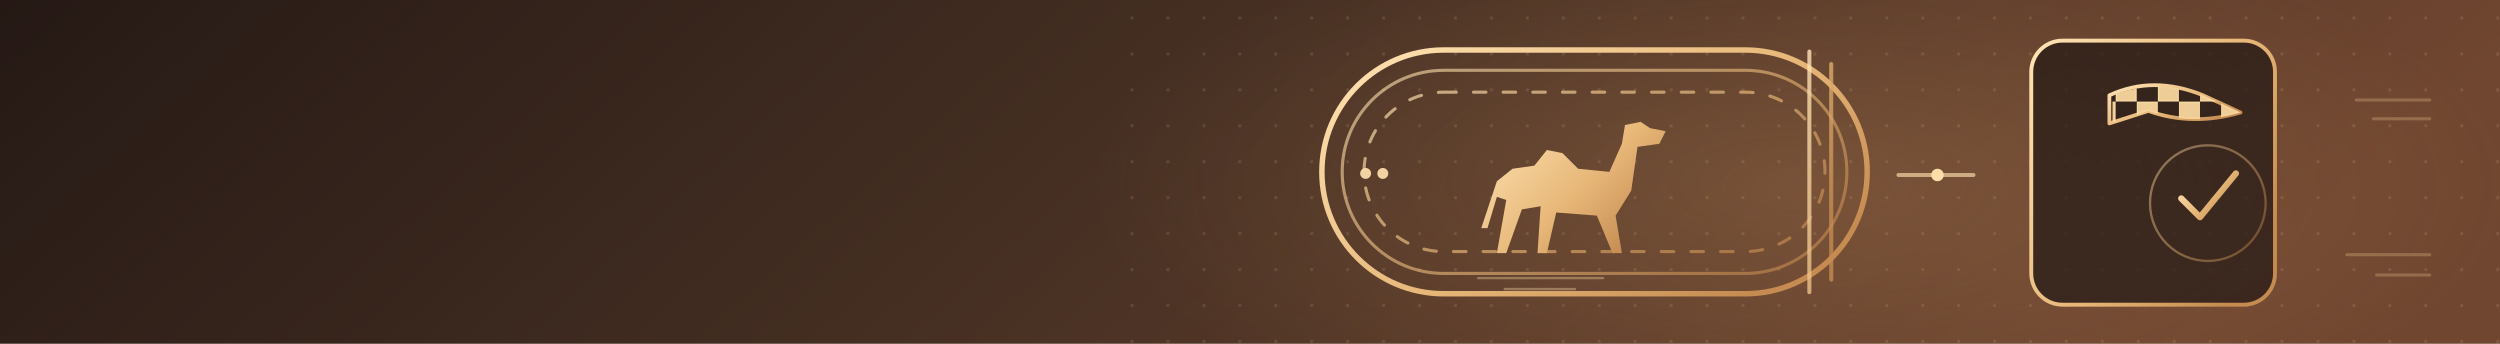
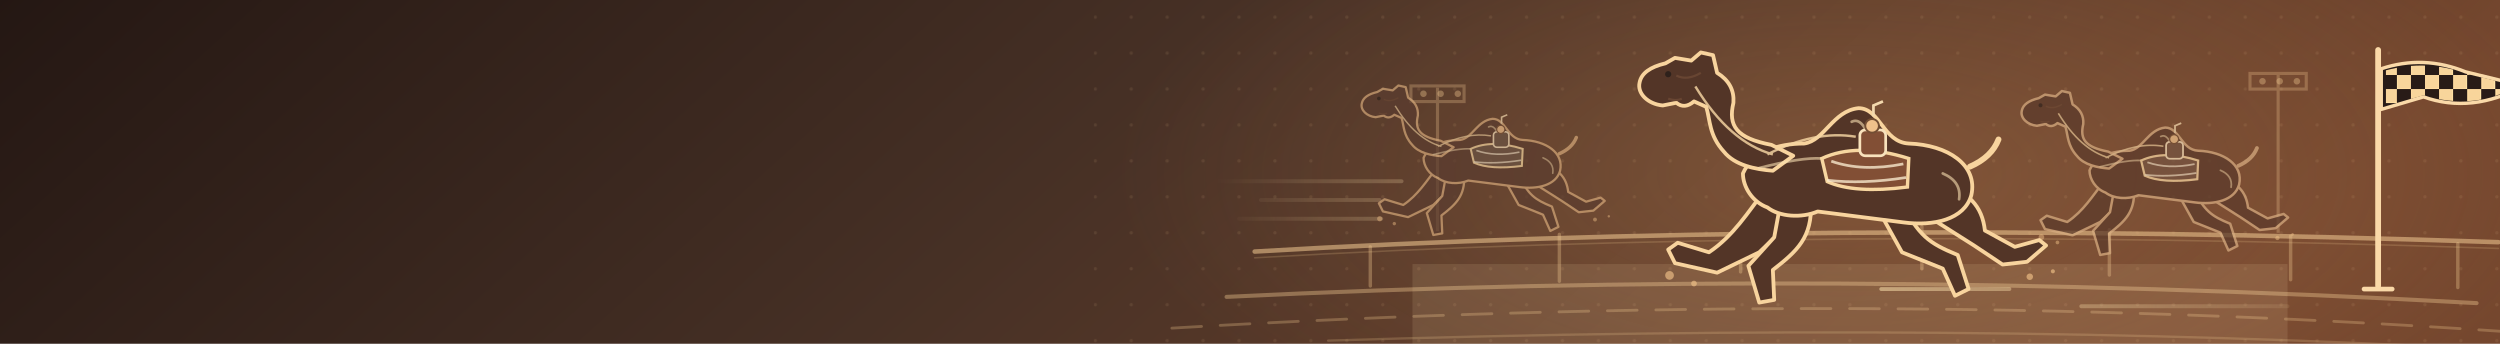
<svg xmlns="http://www.w3.org/2000/svg" viewBox="0 0 1600 220" role="img" aria-labelledby="raceTitle raceDescription">
  <defs>
-     <linearGradient id="brown" x1="0" y1="0" x2="1" y2=".15">
-       <stop stop-color="#251915" />
-       <stop offset=".52" stop-color="#473023" />
-       <stop offset="1" stop-color="#704630" />
+     <linearGradient id="ground" x1="0" y1="0" x2="1" y2=".15">
+       <stop stop-color="#241713" />
+       <stop offset=".48" stop-color="#463025" />
+       <stop offset="1" stop-color="#75472e" />
    </linearGradient>
-     <linearGradient id="gold" x1="0" y1="0" x2="1" y2=".7">
-       <stop stop-color="#ffe4b5" />
-       <stop offset=".6" stop-color="#e7b778" />
-       <stop offset="1" stop-color="#c58b51" />
+     <linearGradient id="bronze" x1="0" y1="0" x2=".7" y2="1">
+       <stop stop-color="#fae1ac" />
+       <stop offset=".5" stop-color="#d7a571" />
+       <stop offset="1" stop-color="#bb824f" />
    </linearGradient>
-     <radialGradient id="glow">
-       <stop stop-color="#e4ac70" stop-opacity=".20" />
-       <stop offset="1" stop-color="#e4ac70" stop-opacity="0" />
+     <linearGradient id="shimmer" x1="0" y1="0" x2="1" y2="0">
+       <stop stop-color="#f8dda9" stop-opacity="0" />
+       <stop offset=".5" stop-color="#f8dda9" stop-opacity=".7" />
+       <stop offset="1" stop-color="#f8dda9" stop-opacity=".10" />
+     </linearGradient>
+     <radialGradient id="halo">
+       <stop stop-color="#de9e64" stop-opacity=".24" />
+       <stop offset="1" stop-color="#d89a66" stop-opacity="0" />
    </radialGradient>
-     <pattern id="grain" patternUnits="userSpaceOnUse" width="23" height="23">
-       <circle cx="11.5" cy="11.5" r="1.1" fill="#f2cc9b" fill-opacity=".13" />
+     <pattern id="dots" width="23" height="23" patternUnits="userSpaceOnUse">
+       <circle cx="11" cy="11" r="1.1" fill="#efc693" fill-opacity=".10" />
    </pattern>
-     <pattern id="checkers" patternUnits="userSpaceOnUse" width="27" height="26">
-       <rect width="13.5" height="13" fill="#f9d59d" />
-       <rect x="13.5" y="13" width="13.5" height="13" fill="#f9d59d" />
+     <pattern id="checks" width="18" height="18" patternUnits="userSpaceOnUse">
+       <rect width="9" height="9" fill="#f8d59b" />
+       <rect x="9" y="9" width="9" height="9" fill="#f8d59b" />
    </pattern>
  </defs>
-   <rect width="1600" height="220" fill="url(#brown)" />
-   <rect x="720" width="880" height="220" fill="url(#grain)" />
-   <ellipse cx="1153" cy="119" rx="457" ry="173" fill="url(#glow)" />
-   <g stroke="url(#gold)" fill="none" stroke-linecap="round" stroke-linejoin="round">
-     <rect x="846" y="32" width="349" height="156" rx="78" stroke-width="3.5" />
-     <rect x="859" y="45" width="323" height="130" rx="65" stroke-width="2" stroke-opacity=".62" />
-     <rect x="873" y="59" width="295" height="102" rx="51" stroke-width="2" stroke-dasharray="8 11" stroke-opacity=".68" />
-     <path d="M1158 33v154M1172 41v138" stroke-opacity=".80" stroke-width="2.6" />
+   <rect width="1600" height="220" fill="url(#ground)" />
+   <rect x="700" width="900" height="220" fill="url(#dots)" />
+   <ellipse cx="1180" cy="111" rx="470" ry="203" fill="url(#halo)" />
+   <g fill="none" stroke="#edc58e" stroke-linecap="round" stroke-linejoin="round">
+     <path d="M803 161 Q1157 140 1599 155" stroke-width="2.9" stroke-opacity=".57" />
+     <path d="M803 165 Q1163 144 1599 159" stroke-width="1" stroke-opacity=".21" />
+     <path d="M877 158v25 M998 150v30 M1114 146v28 M1230 145v27 M1350 147v29 M1466 151v28 M1573 156v28" stroke-width="2.2" stroke-opacity=".35" />
+     <path d="M785 190 Q1170 171 1585 194" stroke-width="2.6" stroke-opacity=".40" />
+     <path d="M750 210 Q1190 184 1600 212" stroke-width="1.8" stroke-dasharray="19 12" stroke-opacity=".30" />
+     <path d="M850 218 Q1260 205 1600 224" stroke-width="1.5" stroke-opacity=".23" />
  </g>
-   <g fill="#f9d9a7" opacity=".96">
-     <circle cx="874" cy="111" r="3.5" />
-     <circle cx="885" cy="111" r="3.5" />
+   <g fill="#f1d3a5" opacity=".13">
+     <path d="M904 169h560v51H904z" />
  </g>
-   <g transform="translate(942 74) scale(2.0)" fill="url(#gold)">
-     <path d="m5 30 3-9 5-4 7-1 4-5 5 1 5 5 10 1 4-9 1-6 5-1 3 2 5 1-2 4-7 1-2 14-5 8 2 12h-3l-5-12-13-1-3 13h-3l1-15-6 1-5 14H8l3-17-3-1-3 10H3Z" />
+   <g stroke="#edc18e" stroke-width="2" fill="none" opacity=".3">
+     <path d="M920 148V56M1458 149V48" />
+     <path d="M903 55h34v10h-34zM1440 47h36v10h-36z" />
  </g>
-   <g stroke="#f9d8a5" stroke-linecap="round" fill="none">
-     <path d="M946 178h80M963 185h45" stroke-width="1.5" stroke-opacity=".37" />
-     <path d="M1215 112h48" stroke-width="2.6" stroke-opacity=".68" />
+   <g fill="#e8c18a" opacity=".4">
+     <circle cx="911" cy="60" r="2.1" />
+     <circle cx="922" cy="60" r="2.1" />
+     <circle cx="933" cy="60" r="2.1" />
+     <circle cx="1448" cy="52" r="2.1" />
+     <circle cx="1459" cy="52" r="2.1" />
+     <circle cx="1470" cy="52" r="2.1" />
  </g>
-   <circle cx="1240" cy="112" r="4" fill="#ffdda7" />
-   <g transform="translate(1300 26)" stroke="url(#gold)" stroke-linejoin="round">
-     <rect x="0" y="0" width="156" height="169" rx="20" fill="#261a16" fill-opacity=".73" stroke-width="2.5" />
-     <path d="M48 22v120" stroke-width="4" stroke-linecap="round" fill="none" />
-     <path d="M50 35Q78 22 110 35L134 46Q103 55 75 45L50 53Z" fill="#34241c" stroke-width="2.4" />
-     <path d="M52 35Q80 24 110 35L134 46Q103 55 75 45L52 53Z" fill="url(#checkers)" opacity=".95" stroke="none" />
-     <path d="M45 145h31" stroke-width="4" stroke-linecap="round" />
-     <path d="M30 149h62" stroke-width="2" stroke-opacity=".62" stroke-linecap="round" />
-     <path d="M96 101l12 12 23-28" stroke-width="4" stroke-linecap="round" fill="none" />
-     <circle cx="113" cy="104" r="37" fill="none" stroke-width="1.5" stroke-opacity=".43" />
+   <g fill="none" stroke="url(#shimmer)" stroke-width="2.5" stroke-linecap="round">
+     <path d="M780 116h117M807 128h76M793 140h91 M1204 185h82M1332 196h132" />
  </g>
-   <g fill="none" stroke="#f5ce94" stroke-width="2" stroke-linecap="round" opacity=".28">
-     <path d="M1508 64h47M1519 76h36M1502 163h53M1521 176h34" />
+   <g transform="translate(857 49) scale(0.52)" opacity="0.69">
+     <g fill="#5a3c2e" stroke="#d6a979" stroke-width="2.8" stroke-linejoin="round" stroke-linecap="round">
+       <path d="M248 107C270 113 280 124 282 142L304 154L322 149L327 153L313 165L295 167L274 153L244 134Z" />
+       <path d="M220 121C234 146 240 151 262 160L270 185L260 190L251 170L221 158L206 131Z" />
+       <path d="M119 114C108 128 97 146 79 158L56 151L49 156L54 166L85 173L116 158L141 134Z" />
+       <path d="M154 122C155 147 144 157 126 171L127 193L116 195L108 168L127 147L132 120Z" />
+       <path d="M104 100 C111 84 130 78 149 78 C164 76 170 54 189 52 C205 52 207 77 226 78 C255 79 277 94 272 116 C267 134 244 139 222 136 L159 128 C147 133 131 132 122 125 C111 121 104 110 104 100Z" />
+       <path d="M126 98 C113 97 98 94 90 84C79 72 80 61 77 51 L68 47 Q61 53 55 48L45 50C34 49 26 41 28 33Q30 23 47 19L54 15L66 17L73 11L82 13L85 26Q98 34 97 48C93 65 99 74 125 79L141 87Z" />
+       <path d="M271 95Q287 88 292 75" fill="none" stroke-width="4.3" />
+     </g>
+     <g fill="none" stroke="#f9dfb0" stroke-width="2" opacity=".6" stroke-linecap="round">
+       <path d="M116 96Q147 88 162 89 M184 62Q192 58 198 77 M251 100Q265 106 263 119" />
+     </g>
+     <path d="M55 28Q63 32 73 26M49 45Q55 47 59 45" stroke="#684532" stroke-width="1.6" fill="none" />
+     <circle cx="49" cy="27" r="2.3" fill="#2e211b" />
+     <path d="M162 89Q188 77 226 89L225 110Q186 115 166 106Z" fill="#6b5444" stroke="#f7d6a0" stroke-width="2.5" />
+     <path d="M169 91Q192 99 222 93M166 105Q192 108 224 103" stroke="#fff2d6" stroke-width="2" fill="none" opacity=".75" />
+     <rect x="190" y="68" width="19" height="19" rx="4" fill="#6b5444" stroke="#f8e2bc" stroke-width="2" />
+     <circle cx="199" cy="65" r="5" fill="#f0c18b" stroke="#734e33" stroke-width="1.4" />
+     <path d="M200 58V50l7-3" stroke="#f4d9ae" fill="none" stroke-width="2" />
+     <path d="M187 73Q157 68 122 86M126 86Q94 77 69 36" stroke="#f4d4a1" stroke-width="1.8" fill="none" opacity=".83" />
+     <g fill="#f0c087" opacity=".65">
+       <circle cx="50" cy="175" r="3.2" />
+       <circle cx="68" cy="181" r="2.1" />
+       <circle cx="315" cy="176" r="2.4" />
+       <circle cx="332" cy="172" r="1.5" />
+     </g>
+   </g>
+   <g transform="translate(1278 52) scale(0.57)" opacity="0.73">
+     <g fill="#5b3a2a" stroke="#d6ab80" stroke-width="2.8" stroke-linejoin="round" stroke-linecap="round">
+       <path d="M248 107C270 113 280 124 282 142L304 154L322 149L327 153L313 165L295 167L274 153L244 134Z" />
+       <path d="M220 121C234 146 240 151 262 160L270 185L260 190L251 170L221 158L206 131Z" />
+       <path d="M119 114C108 128 97 146 79 158L56 151L49 156L54 166L85 173L116 158L141 134Z" />
+       <path d="M154 122C155 147 144 157 126 171L127 193L116 195L108 168L127 147L132 120Z" />
+       <path d="M104 100 C111 84 130 78 149 78 C164 76 170 54 189 52 C205 52 207 77 226 78 C255 79 277 94 272 116 C267 134 244 139 222 136 L159 128 C147 133 131 132 122 125 C111 121 104 110 104 100Z" />
+       <path d="M126 98 C113 97 98 94 90 84C79 72 80 61 77 51 L68 47 Q61 53 55 48L45 50C34 49 26 41 28 33Q30 23 47 19L54 15L66 17L73 11L82 13L85 26Q98 34 97 48C93 65 99 74 125 79L141 87Z" />
+       <path d="M271 95Q287 88 292 75" fill="none" stroke-width="4.3" />
+     </g>
+     <g fill="none" stroke="#f9dfb0" stroke-width="2" opacity=".6" stroke-linecap="round">
+       <path d="M116 96Q147 88 162 89 M184 62Q192 58 198 77 M251 100Q265 106 263 119" />
+     </g>
+     <path d="M55 28Q63 32 73 26M49 45Q55 47 59 45" stroke="#684532" stroke-width="1.6" fill="none" />
+     <circle cx="49" cy="27" r="2.3" fill="#2e211b" />
+     <path d="M162 89Q188 77 226 89L225 110Q186 115 166 106Z" fill="#755340" stroke="#f7d6a0" stroke-width="2.5" />
+     <path d="M169 91Q192 99 222 93M166 105Q192 108 224 103" stroke="#fff2d6" stroke-width="2" fill="none" opacity=".75" />
+     <rect x="190" y="68" width="19" height="19" rx="4" fill="#755340" stroke="#f8e2bc" stroke-width="2" />
+     <circle cx="199" cy="65" r="5" fill="#f0c18b" stroke="#734e33" stroke-width="1.4" />
+     <path d="M200 58V50l7-3" stroke="#f4d9ae" fill="none" stroke-width="2" />
+     <path d="M187 73Q157 68 122 86M126 86Q94 77 69 36" stroke="#f4d4a1" stroke-width="1.8" fill="none" opacity=".83" />
+     <g fill="#f0c087" opacity=".65">
+       <circle cx="50" cy="175" r="3.2" />
+       <circle cx="68" cy="181" r="2.1" />
+       <circle cx="315" cy="176" r="2.4" />
+       <circle cx="332" cy="172" r="1.5" />
+     </g>
+   </g>
+   <g transform="translate(1025 24) scale(0.87)" opacity="1">
+     <g fill="#533527" stroke="#f8d49e" stroke-width="2.8" stroke-linejoin="round" stroke-linecap="round">
+       <path d="M248 107C270 113 280 124 282 142L304 154L322 149L327 153L313 165L295 167L274 153L244 134Z" />
+       <path d="M220 121C234 146 240 151 262 160L270 185L260 190L251 170L221 158L206 131Z" />
+       <path d="M119 114C108 128 97 146 79 158L56 151L49 156L54 166L85 173L116 158L141 134Z" />
+       <path d="M154 122C155 147 144 157 126 171L127 193L116 195L108 168L127 147L132 120Z" />
+       <path d="M104 100 C111 84 130 78 149 78 C164 76 170 54 189 52 C205 52 207 77 226 78 C255 79 277 94 272 116 C267 134 244 139 222 136 L159 128 C147 133 131 132 122 125 C111 121 104 110 104 100Z" />
+       <path d="M126 98 C113 97 98 94 90 84C79 72 80 61 77 51 L68 47 Q61 53 55 48L45 50C34 49 26 41 28 33Q30 23 47 19L54 15L66 17L73 11L82 13L85 26Q98 34 97 48C93 65 99 74 125 79L141 87Z" />
+       <path d="M271 95Q287 88 292 75" fill="none" stroke-width="4.3" />
+     </g>
+     <g fill="none" stroke="#f9dfb0" stroke-width="2" opacity=".6" stroke-linecap="round">
+       <path d="M116 96Q147 88 162 89 M184 62Q192 58 198 77 M251 100Q265 106 263 119" />
+     </g>
+     <path d="M55 28Q63 32 73 26M49 45Q55 47 59 45" stroke="#684532" stroke-width="1.6" fill="none" />
+     <circle cx="49" cy="27" r="2.3" fill="#2e211b" />
+     <path d="M162 89Q188 77 226 89L225 110Q186 115 166 106Z" fill="#824f35" stroke="#f7d6a0" stroke-width="2.5" />
+     <path d="M169 91Q192 99 222 93M166 105Q192 108 224 103" stroke="#fff2d6" stroke-width="2" fill="none" opacity=".75" />
+     <rect x="190" y="68" width="19" height="19" rx="4" fill="#824f35" stroke="#f8e2bc" stroke-width="2" />
+     <circle cx="199" cy="65" r="5" fill="#f0c18b" stroke="#734e33" stroke-width="1.4" />
+     <path d="M200 58V50l7-3" stroke="#f4d9ae" fill="none" stroke-width="2" />
+     <path d="M187 73Q157 68 122 86M126 86Q94 77 69 36" stroke="#f4d4a1" stroke-width="1.8" fill="none" opacity=".83" />
+     <g fill="#f0c087" opacity=".65">
+       <circle cx="50" cy="175" r="3.2" />
+       <circle cx="68" cy="181" r="2.1" />
+       <circle cx="315" cy="176" r="2.4" />
+       <circle cx="332" cy="172" r="1.5" />
+     </g>
+   </g>
+   <g transform="translate(1516 30)" stroke="#fad9a8" stroke-linejoin="round" stroke-linecap="round">
+     <path d="M6 2v151" stroke-width="3.7" />
+     <path d="M8 14 Q35 5 62 16 L99 25 Q66 43 35 32 L8 40Z" fill="#281b17" stroke-width="2.2" />
+     <path d="M11 15 Q37 8 62 17L95 25Q68 41 35 31L11 38Z" fill="url(#checks)" stroke="none" />
+     <path d="M-3 155h18" stroke-width="3" />
  </g>
</svg>
